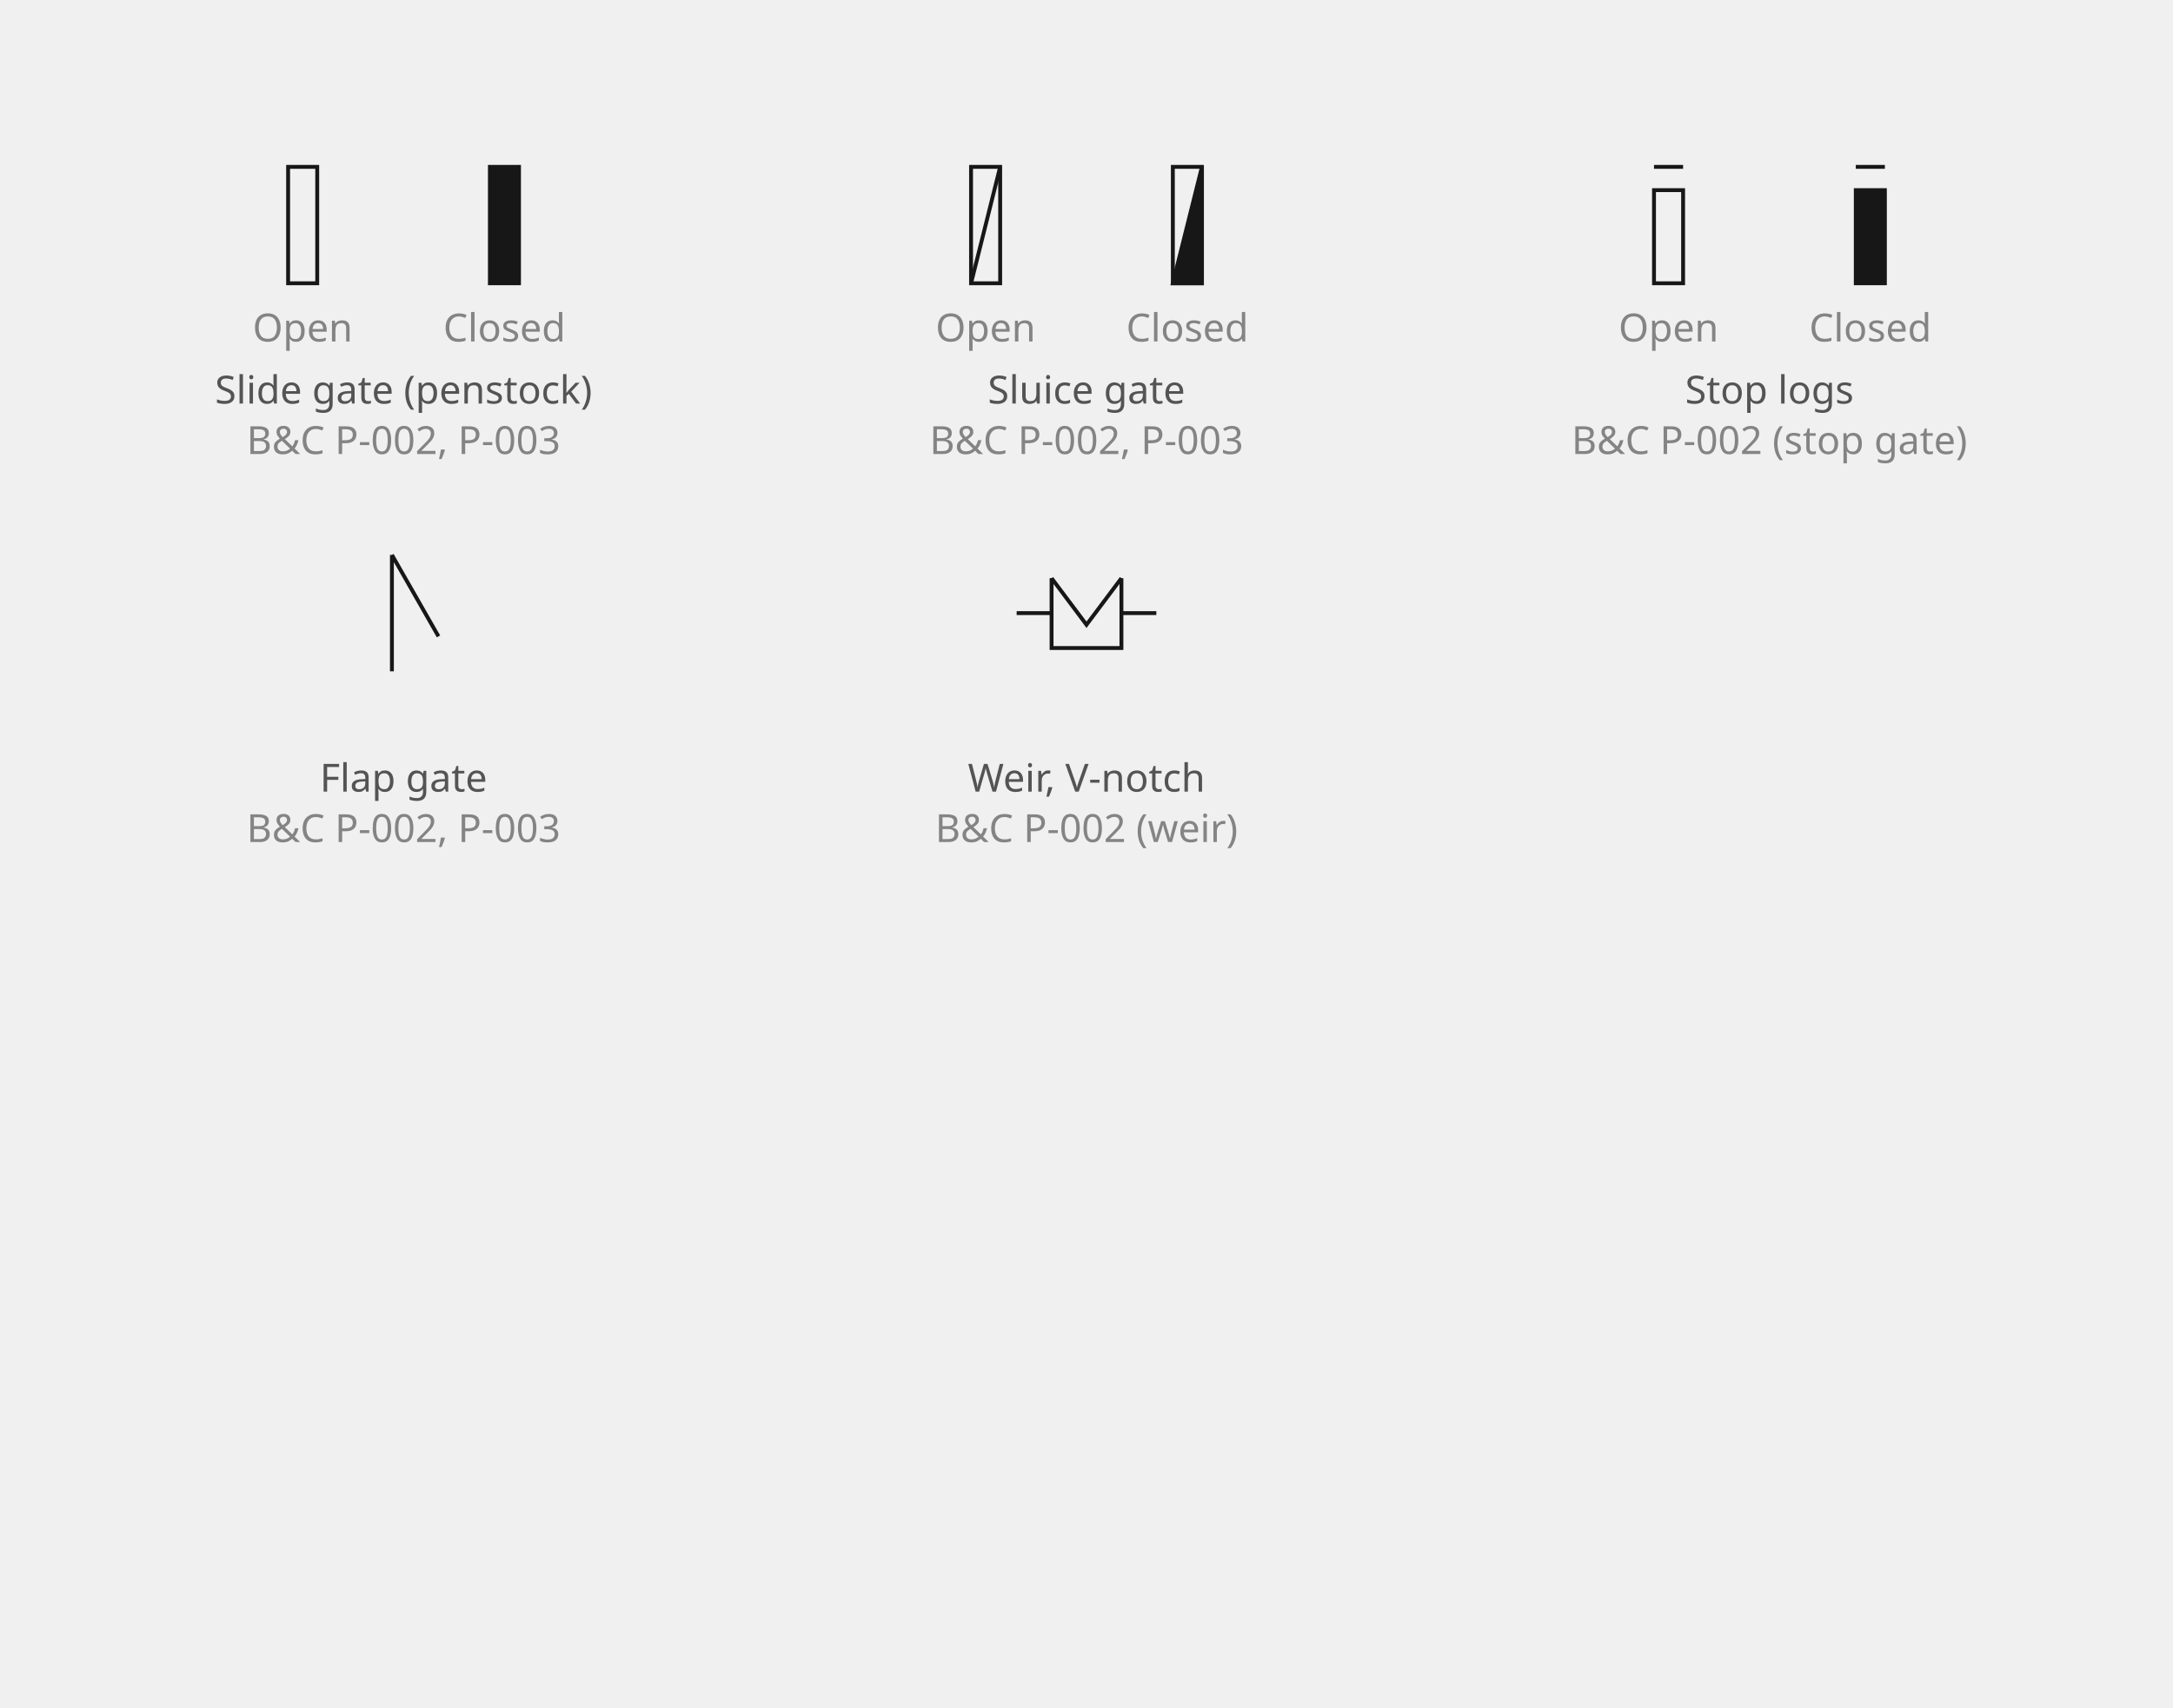
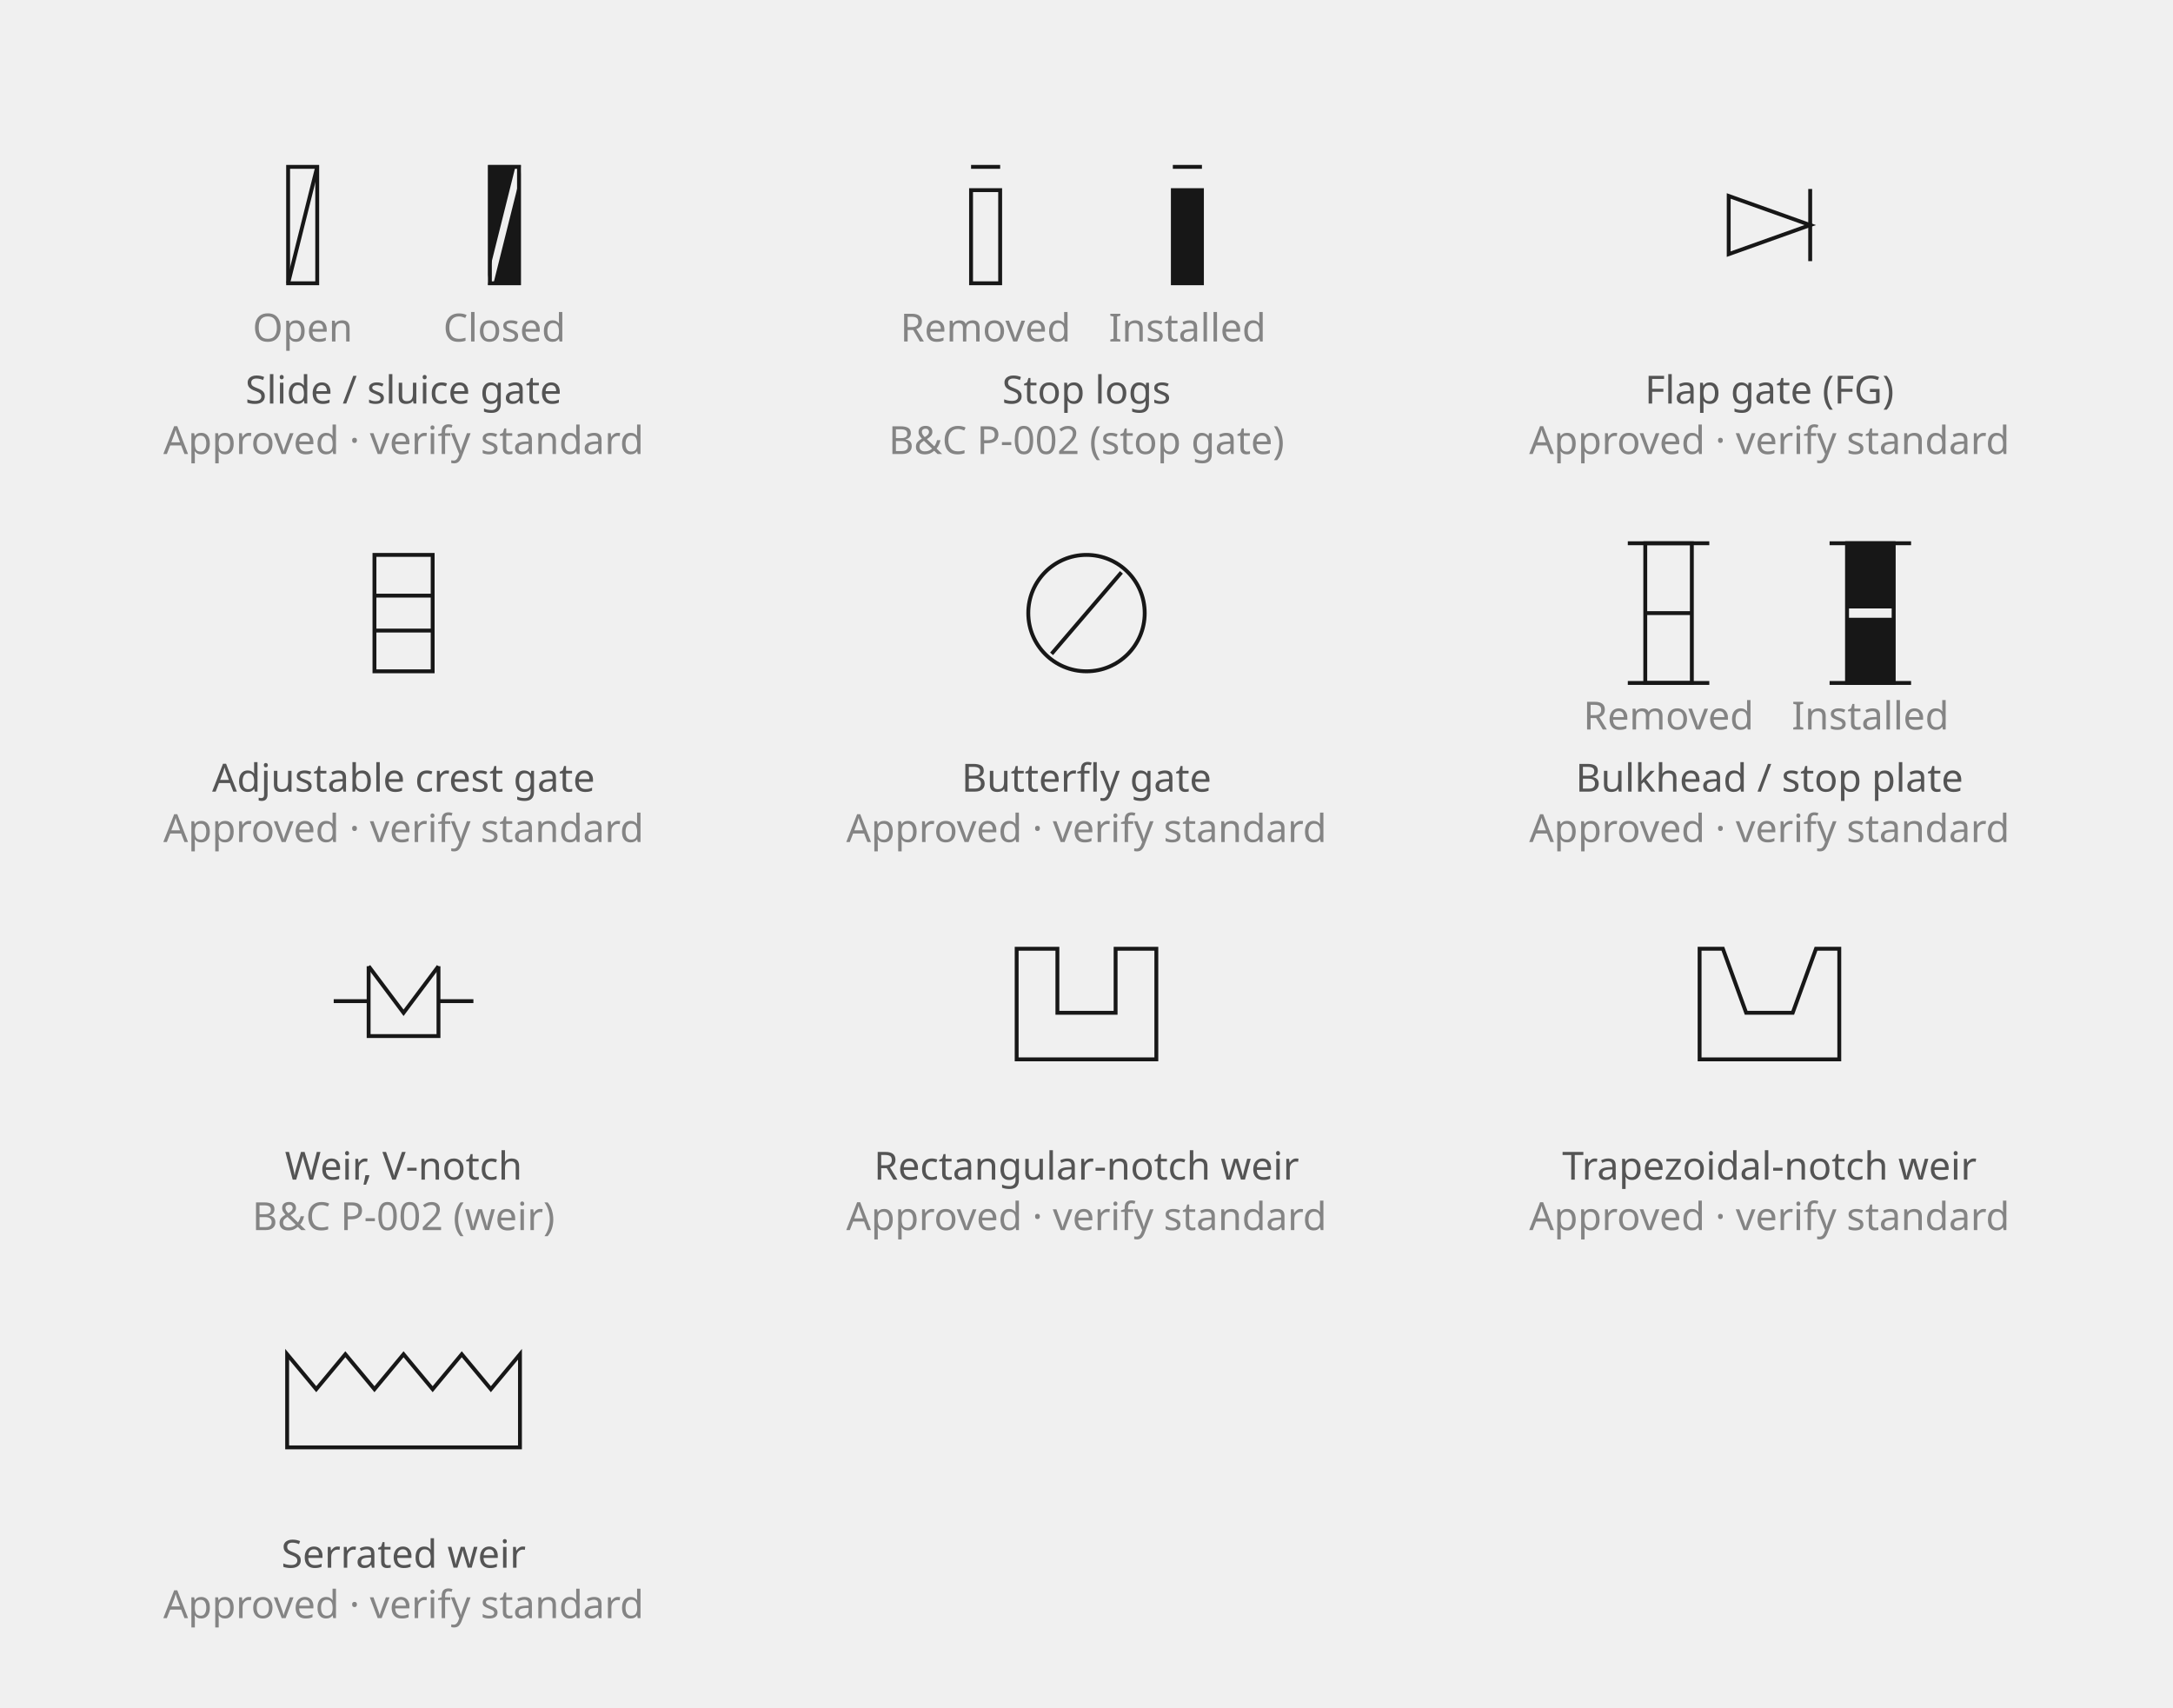
<svg xmlns="http://www.w3.org/2000/svg" data-plotter="" fill="none" stroke="currentColor" stroke-width="1" viewBox="0 0 560 440" width="560" height="440" role="img" aria-labelledby="legend-gates-title" aria-describedby="legend-gates-desc" style="font-family:Cal Sans, sans-serif;font-optical-sizing:auto;font-synthesis:none;font-variation-settings:'GEOM' 25;font-weight:400">
  <style>svg[data-plotter]{color:#171717}@media (prefers-color-scheme:dark){svg[data-plotter]:not([data-host-ink]){color:#ededed}}svg[data-plotter] :is(path,circle,rect,line,polyline,polygon,ellipse){vector-effect:non-scaling-stroke}</style>
+   <defs>
+     <mask id="processvg-knockout-9" maskUnits="objectBoundingBox" maskContentUnits="userSpaceOnUse" mask-type="luminance">
+       <path d="M126.25 43 L133.75 43 L133.75 73 L126.25 73 Z" fill="#fff" stroke="#fff" />
+       <path d="M126.25 73 L133.75 43" fill="none" stroke="#000" stroke-width="1.8" stroke-linecap="butt" stroke-linejoin="round" style="vector-effect:none" />
+     </mask>
+     <mask id="processvg-knockout-10" maskUnits="objectBoundingBox" maskContentUnits="userSpaceOnUse" mask-type="luminance">
+       <path d="M476 140 L488 140 L488 176 L476 176 Z" fill="#fff" stroke="#fff" />
+       <path d="M476 158 L488 158" fill="none" stroke="#000" stroke-width="2.4" stroke-linecap="butt" stroke-linejoin="round" style="vector-effect:none" />
+     </mask>
+   </defs>
  <g data-plotter-role="primary" opacity="1" stroke-dasharray="none">
    <path d="M74.25 43 L81.75 43 L81.75 73 L74.25 73 Z" />
-     <path d="M126.25 43 L133.75 43 L133.75 73 L126.25 73 Z" fill="currentColor" />
-     <path d="M250.25 43 L257.75 43 L257.75 73 L250.25 73 Z" />
-     <path d="M250.25 73 L257.75 43" />
-     <path d="M302.25 43 L309.75 43 L309.75 73 L302.25 73 Z" />
-     <path d="M309.75 43 L309.75 73 L302.25 73 Z" fill="currentColor" />
-     <path d="M426.25 49 L433.75 49 L433.75 73 L426.25 73 Z" />
-     <path d="M426.25 43 L433.75 43" />
-     <path d="M478.25 49 L485.75 49 L485.75 73 L478.25 73 Z" fill="currentColor" />
-     <path d="M478.25 43 L485.75 43" />
-     <path d="M101 143 L101 173 M101 143 L113 164" />
-     <path d="M262 158 L271 158 M289 158 L298 158" />
-     <path d="M271 149 L280 161 L289 149" />
-     <path d="M271 149 L271 167 L289 167 L289 149" />
+     <path d="M74.25 73 L81.75 43" />
+     <path d="M126.25 43 L133.75 43 L133.75 73 L126.25 73 Z" fill="currentColor" mask="url(#processvg-knockout-9)" />
+     <path d="M126.25 43 L133.75 43 L133.75 73 L126.25 73 Z" />
+     <path d="M250.25 49 L257.75 49 L257.75 73 L250.25 73 Z" />
+     <path d="M250.25 43 L257.75 43" />
+     <path d="M302.25 49 L309.75 49 L309.75 73 L302.25 73 Z" fill="currentColor" />
+     <path d="M302.25 43 L309.75 43" />
+     <path d="M445.5 50.5 L466.5 58 L445.5 65.5 Z" />
+     <path d="M466.5 48.7 L466.5 67.3" />
+     <path d="M96.5 143 L111.5 143 L111.5 173 L96.5 173 Z M96.5 153.5 L111.5 153.5 M96.5 162.5 L111.5 162.5" />
+     <circle cx="280" cy="158" r="15" />
+     <path d="M271 168.5 L289 147.5" />
+     <path d="M424 140 L436 140 L436 176 L424 176 Z" />
+     <path d="M424 158 L436 158" />
+     <path d="M419.5 140 L440.5 140 M419.5 176 L440.5 176" />
+     <path d="M476 140 L488 140 L488 176 L476 176 Z" fill="currentColor" mask="url(#processvg-knockout-10)" />
+     <path d="M476 140 L488 140 L488 176 L476 176 Z" />
+     <path d="M471.5 140 L492.5 140 M471.5 176 L492.5 176" />
+     <path d="M86 258 L95 258 M113 258 L122 258" />
+     <path d="M95 249 L104 261 L113 249" />
+     <path d="M95 249 L95 267 L113 267 L113 249" />
+     <path d="M262 244.5 L272.5 244.5 L272.5 261 L287.5 261 L287.5 244.5 L298 244.5 L298 273 L262 273 Z" />
+     <path d="M438 244.5 L444 244.5 L450 261 L462 261 L468 244.5 L474 244.5 L474 273 L438 273 Z" />
+     <path d="M74 349 L81.5 358 L89 349 L96.5 358 L104 349 L111.5 358 L119 349 L126.5 358 L134 349 L134 373 L74 373 Z" />
  </g>
  <g fill="currentColor" stroke="none" font-size="10" opacity="0.72">
-     <text x="104" y="104" text-anchor="middle">Slide gate (penstock)</text>
-     <text x="280" y="104" text-anchor="middle">Sluice gate</text>
-     <text x="456" y="104" text-anchor="middle">Stop logs</text>
-     <text x="104" y="204" text-anchor="middle">Flap gate</text>
-     <text x="280" y="204" text-anchor="middle">Weir, V-notch</text>
+     <text x="104" y="104" text-anchor="middle">Slide / sluice gate</text>
+     <text x="280" y="104" text-anchor="middle">Stop logs</text>
+     <text x="456" y="104" text-anchor="middle">Flap gate (FG)</text>
+     <text x="104" y="204" text-anchor="middle">Adjustable crest gate</text>
+     <text x="280" y="204" text-anchor="middle">Butterfly gate</text>
+     <text x="456" y="204" text-anchor="middle">Bulkhead / stop plate</text>
+     <text x="104" y="304" text-anchor="middle">Weir, V-notch</text>
+     <text x="280" y="304" text-anchor="middle">Rectangular-notch weir</text>
+     <text x="456" y="304" text-anchor="middle">Trapezoidal-notch weir</text>
+     <text x="104" y="404" text-anchor="middle">Serrated weir</text>
  </g>
  <g fill="currentColor" stroke="none" font-size="10" opacity="0.5">
    <text x="78" y="88" text-anchor="middle">Open</text>
    <text x="130" y="88" text-anchor="middle">Closed</text>
-     <text x="104" y="117" text-anchor="middle">B&amp;C P-002, P-003</text>
-     <text x="254" y="88" text-anchor="middle">Open</text>
-     <text x="306" y="88" text-anchor="middle">Closed</text>
-     <text x="280" y="117" text-anchor="middle">B&amp;C P-002, P-003</text>
-     <text x="430" y="88" text-anchor="middle">Open</text>
-     <text x="482" y="88" text-anchor="middle">Closed</text>
-     <text x="456" y="117" text-anchor="middle">B&amp;C P-002 (stop gate)</text>
-     <text x="104" y="217" text-anchor="middle">B&amp;C P-002, P-003</text>
-     <text x="280" y="217" text-anchor="middle">B&amp;C P-002 (weir)</text>
+     <text x="104" y="117" text-anchor="middle">Approved · verify standard</text>
+     <text x="254" y="88" text-anchor="middle">Removed</text>
+     <text x="306" y="88" text-anchor="middle">Installed</text>
+     <text x="280" y="117" text-anchor="middle">B&amp;C P-002 (stop gate)</text>
+     <text x="456" y="117" text-anchor="middle">Approved · verify standard</text>
+     <text x="104" y="217" text-anchor="middle">Approved · verify standard</text>
+     <text x="280" y="217" text-anchor="middle">Approved · verify standard</text>
+     <text x="430" y="188" text-anchor="middle">Removed</text>
+     <text x="482" y="188" text-anchor="middle">Installed</text>
+     <text x="456" y="217" text-anchor="middle">Approved · verify standard</text>
+     <text x="104" y="317" text-anchor="middle">B&amp;C P-002 (weir)</text>
+     <text x="280" y="317" text-anchor="middle">Approved · verify standard</text>
+     <text x="456" y="317" text-anchor="middle">Approved · verify standard</text>
+     <text x="104" y="417" text-anchor="middle">Approved · verify standard</text>
  </g>
</svg>
